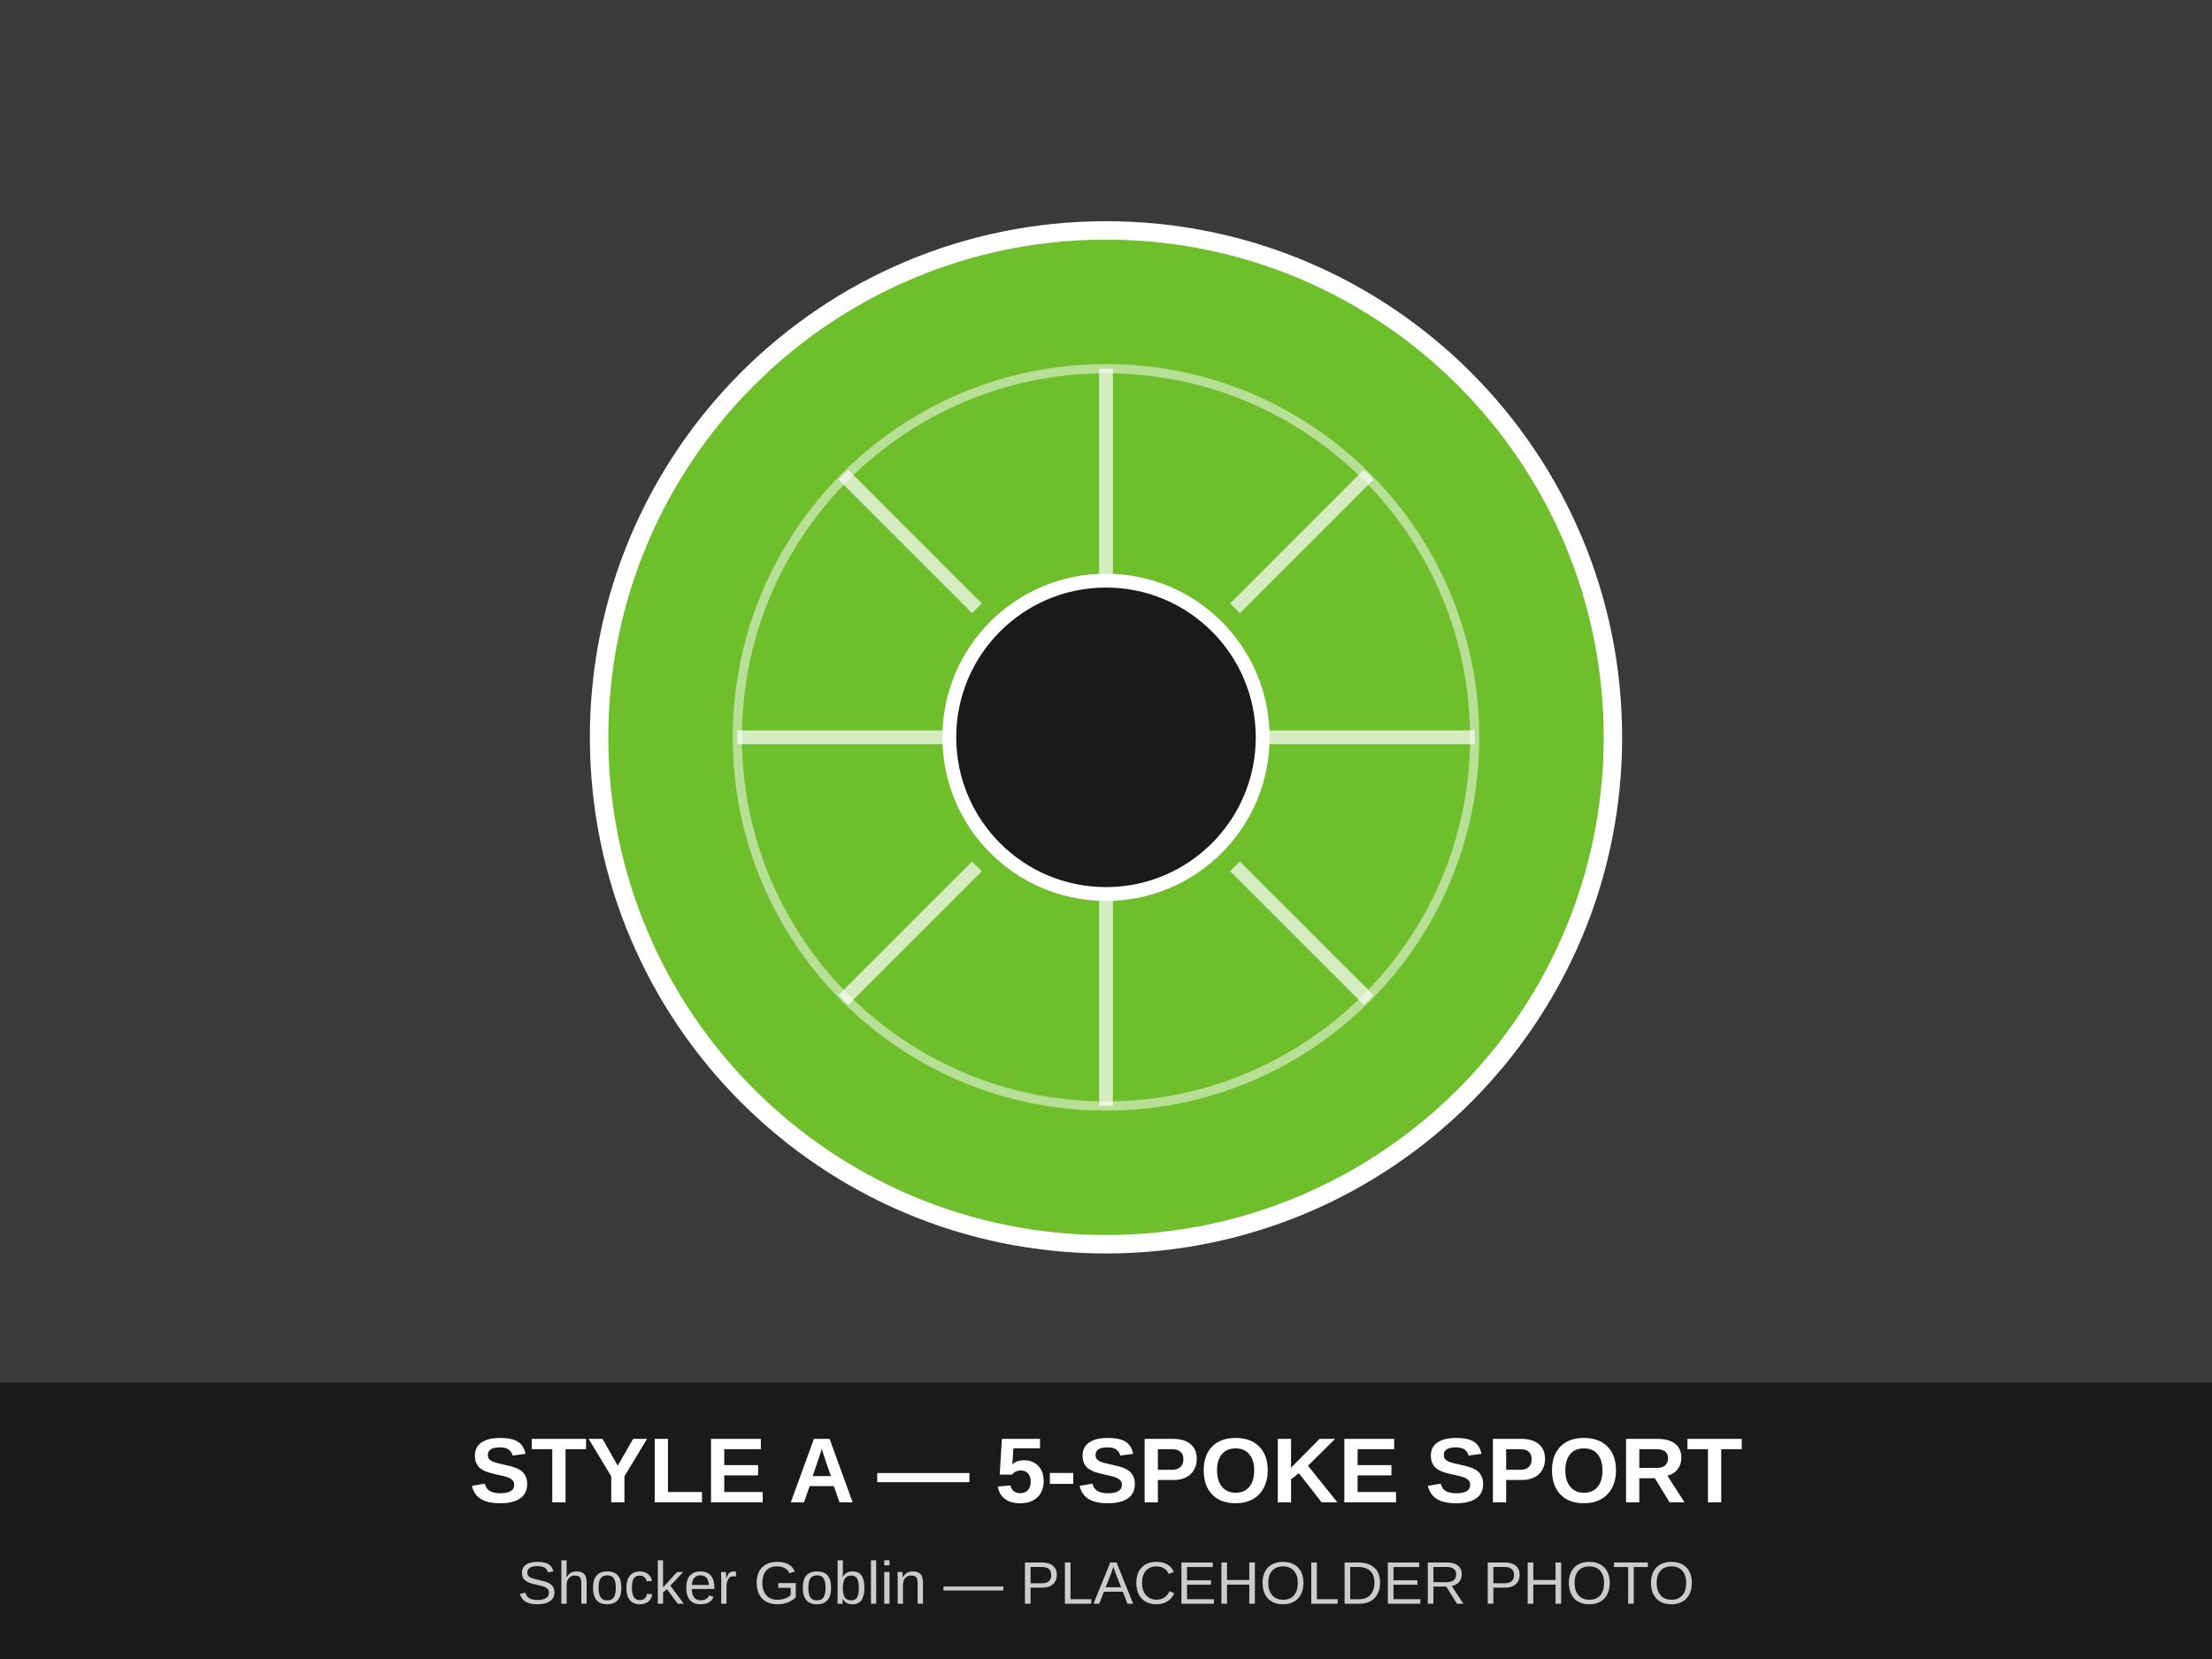
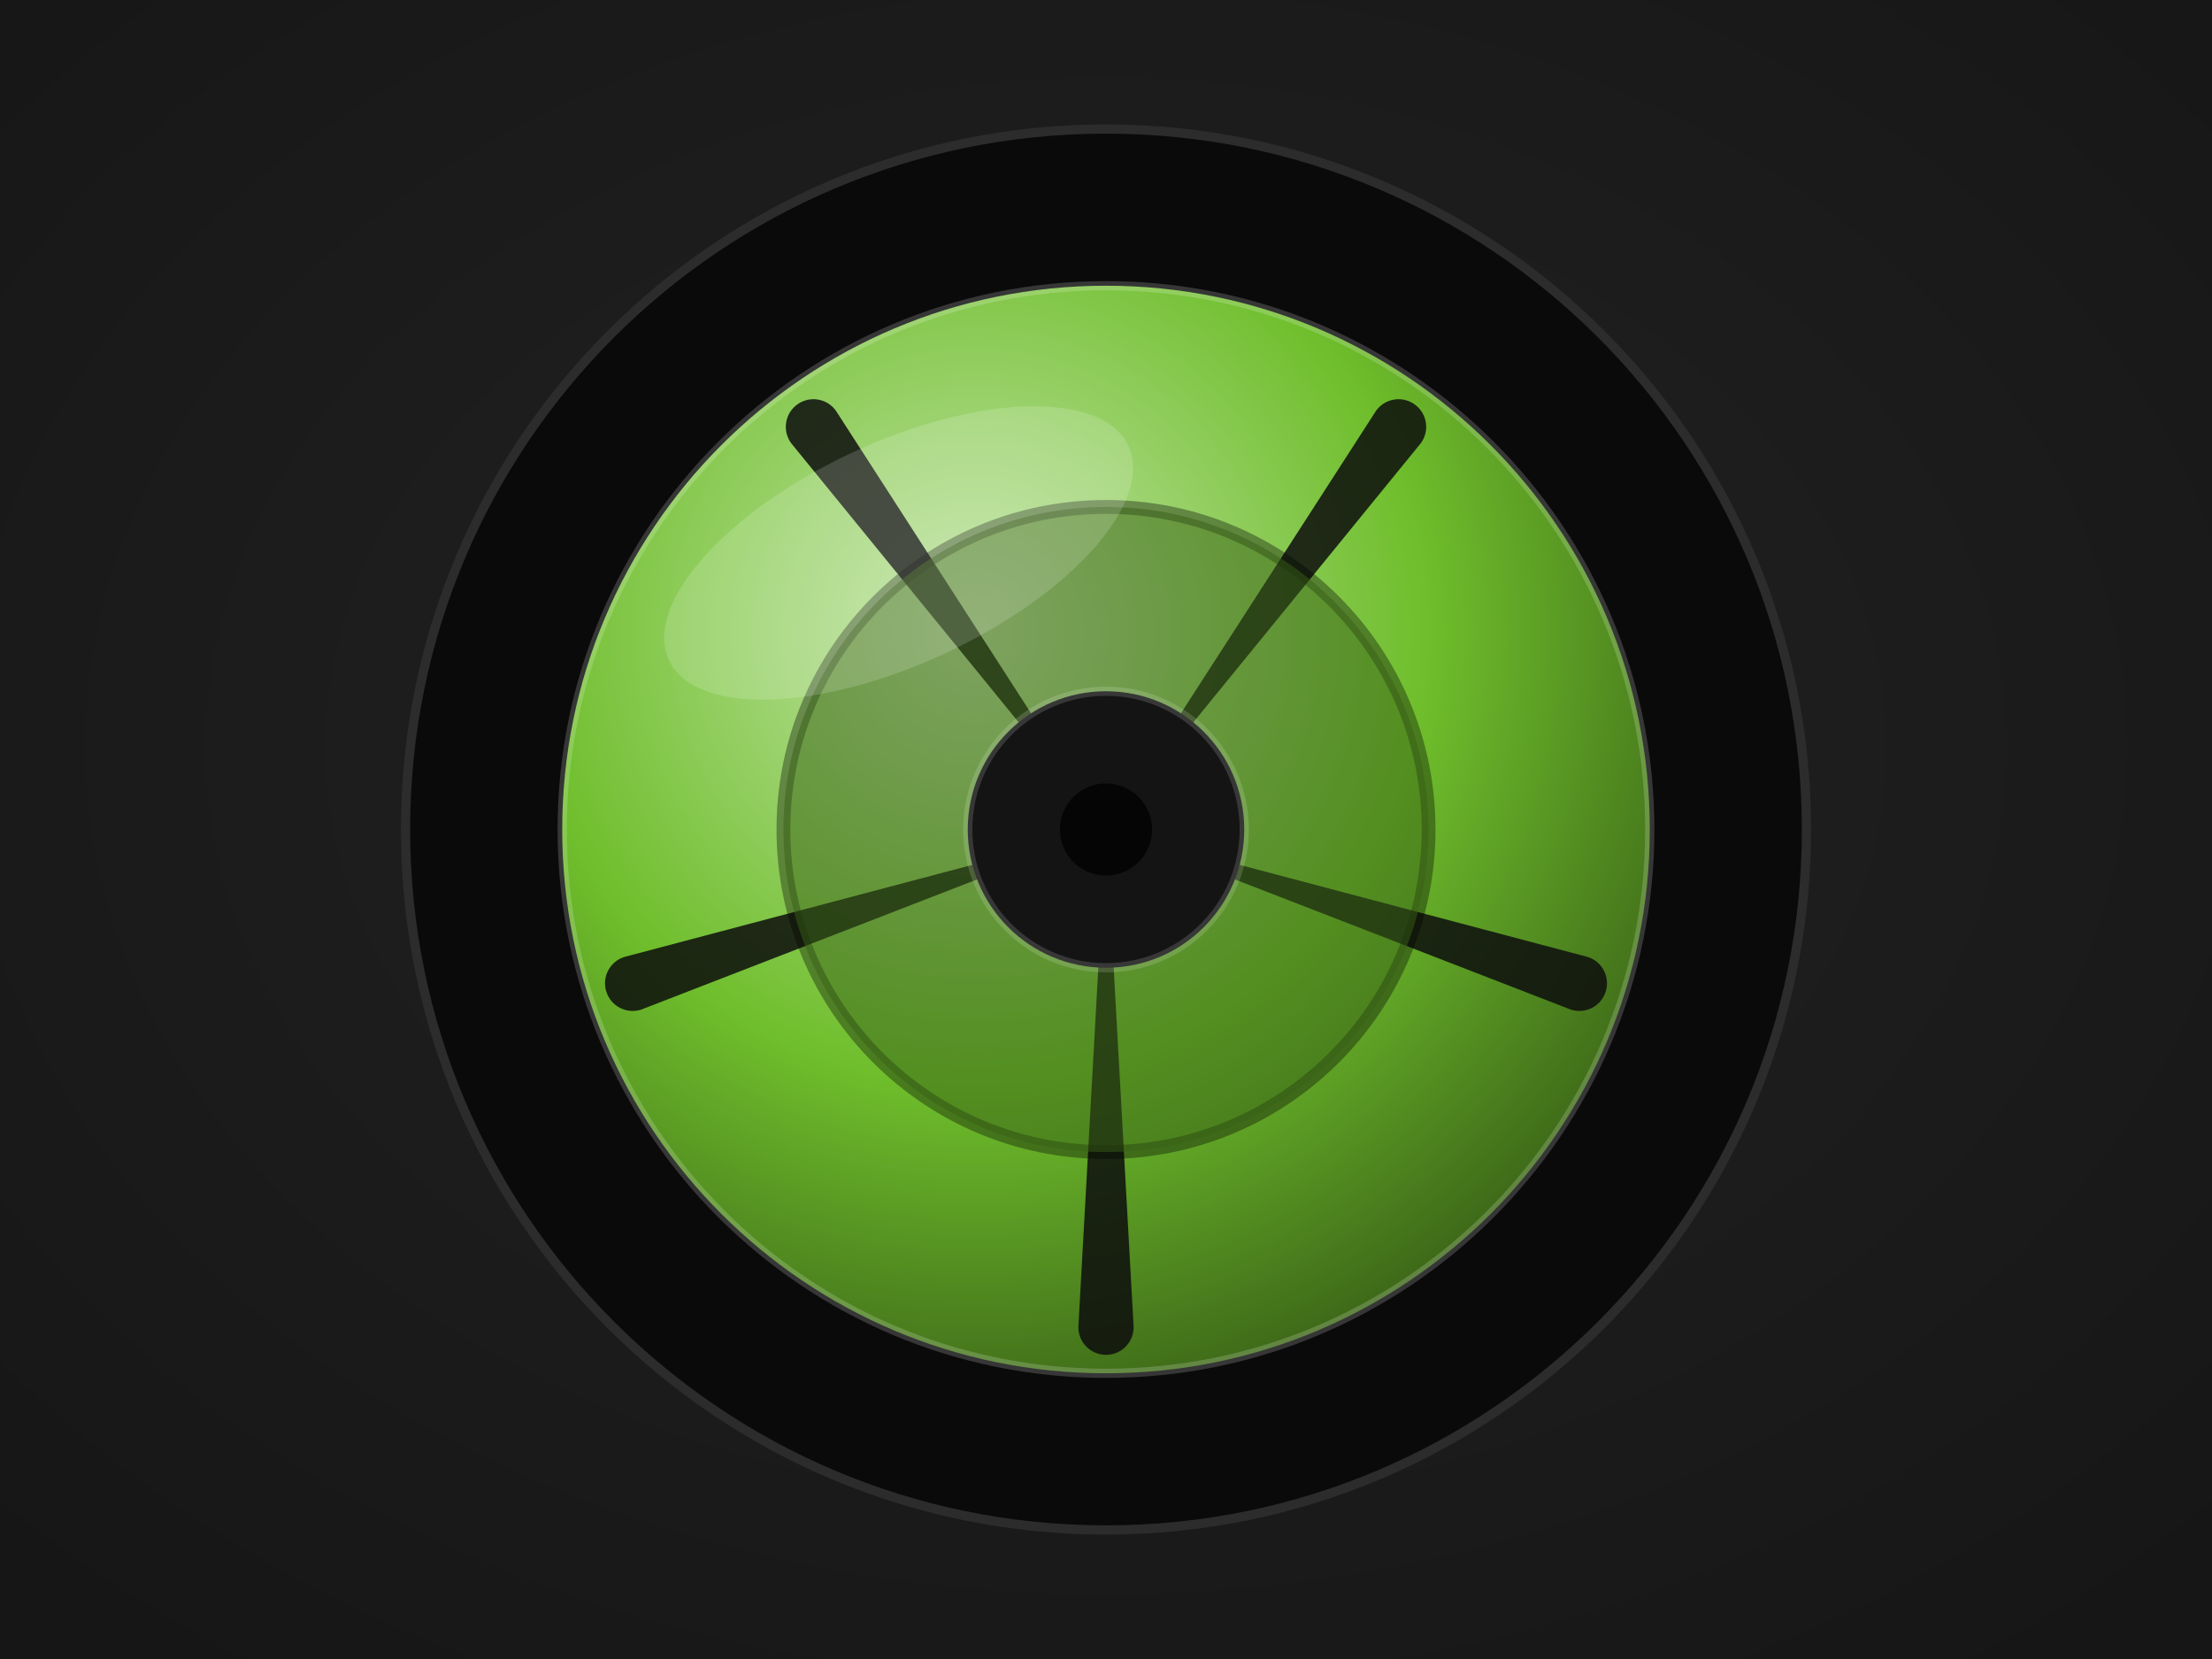
- <svg xmlns="http://www.w3.org/2000/svg" viewBox="0 0 480 360" width="480" height="360" role="img" aria-label="STYLE A — 5-SPOKE SPORT Shocker Goblin placeholder photo">
-   <rect width="480" height="360" fill="#3a3a3a" />
-   <circle cx="240" cy="160" r="110" fill="#6FBE2C" stroke="#ffffff" stroke-width="4" />
-   <circle cx="240" cy="160" r="80" fill="none" stroke="#ffffff" stroke-width="2" opacity="0.5" />
-   <circle cx="240" cy="160" r="34" fill="#1a1a1a" stroke="#ffffff" stroke-width="3" />
-   <g stroke="#ffffff" stroke-width="3" opacity="0.7">
-     <line x1="240" y1="80" x2="240" y2="126" />
-     <line x1="240" y1="240" x2="240" y2="194" />
-     <line x1="160" y1="160" x2="206" y2="160" />
-     <line x1="320" y1="160" x2="274" y2="160" />
-     <line x1="183" y1="103" x2="212" y2="132" />
-     <line x1="297" y1="217" x2="268" y2="188" />
-     <line x1="297" y1="103" x2="268" y2="132" />
-     <line x1="183" y1="217" x2="212" y2="188" />
-   </g>
-   <rect x="0" y="300" width="480" height="60" fill="#000000" opacity="0.55" />
-   <text x="240" y="326" text-anchor="middle" font-family="Arial, Helvetica, sans-serif" font-size="20" font-weight="bold" fill="#ffffff">STYLE A — 5-SPOKE SPORT</text>
-   <text x="240" y="348" text-anchor="middle" font-family="Arial, Helvetica, sans-serif" font-size="13" fill="#cccccc">Shocker Goblin — PLACEHOLDER PHOTO</text>
+ <svg xmlns="http://www.w3.org/2000/svg" viewBox="0 0 480 360" width="480" height="360" role="img" aria-label="Style A coated in Shocker Goblin">
+   <defs>
+     <radialGradient id="grad_Style_A_coated_in_Shocker_Goblin" cx="38%" cy="32%" r="75%">
+       <stop offset="0%" stop-color="#c5e5ab" />
+       <stop offset="55%" stop-color="#6FBE2C" />
+       <stop offset="100%" stop-color="#385f16" />
+     </radialGradient>
+     <radialGradient id="bg_glow" cx="50%" cy="45%" r="70%">
+       <stop offset="0%" stop-color="#232323" />
+       <stop offset="100%" stop-color="#161616" />
+     </radialGradient>
+   </defs>
+   <rect width="480" height="360" fill="url(#bg_glow)" />
+   <circle cx="240" cy="180" r="152" fill="#0a0a0a" />
+   <circle cx="240" cy="180" r="152" fill="none" stroke="#2c2c2c" stroke-width="2" />
+   <circle cx="240" cy="180" r="118" fill="url(#grad_Style_A_coated_in_Shocker_Goblin)" stroke="rgba(255,255,255,0.18)" stroke-width="2" />
+   <path d="M240,180 L246,72 A6,6 0 0 0 234,72 Z" fill="#0d0d0d" opacity="0.85" transform="rotate(36 240 180)" />
+   <path d="M240,180 L246,72 A6,6 0 0 0 234,72 Z" fill="#0d0d0d" opacity="0.85" transform="rotate(108 240 180)" />
+   <path d="M240,180 L246,72 A6,6 0 0 0 234,72 Z" fill="#0d0d0d" opacity="0.85" transform="rotate(180 240 180)" />
+   <path d="M240,180 L246,72 A6,6 0 0 0 234,72 Z" fill="#0d0d0d" opacity="0.85" transform="rotate(252 240 180)" />
+   <path d="M240,180 L246,72 A6,6 0 0 0 234,72 Z" fill="#0d0d0d" opacity="0.85" transform="rotate(324 240 180)" />
+   <circle cx="240" cy="180" r="70" fill="none" stroke="rgba(0,0,0,0.35)" stroke-width="3" />
+   <circle cx="240" cy="180" r="70" fill="#385f16" opacity="0.5" />
+   <circle cx="240" cy="180" r="30" fill="#141414" stroke="rgba(255,255,255,0.15)" stroke-width="2" />
+   <circle cx="240" cy="180" r="10" fill="#050505" />
+   <ellipse cx="195" cy="120" rx="55" ry="24" fill="#ffffff" opacity="0.16" transform="rotate(-25 195 120)" />
</svg>
